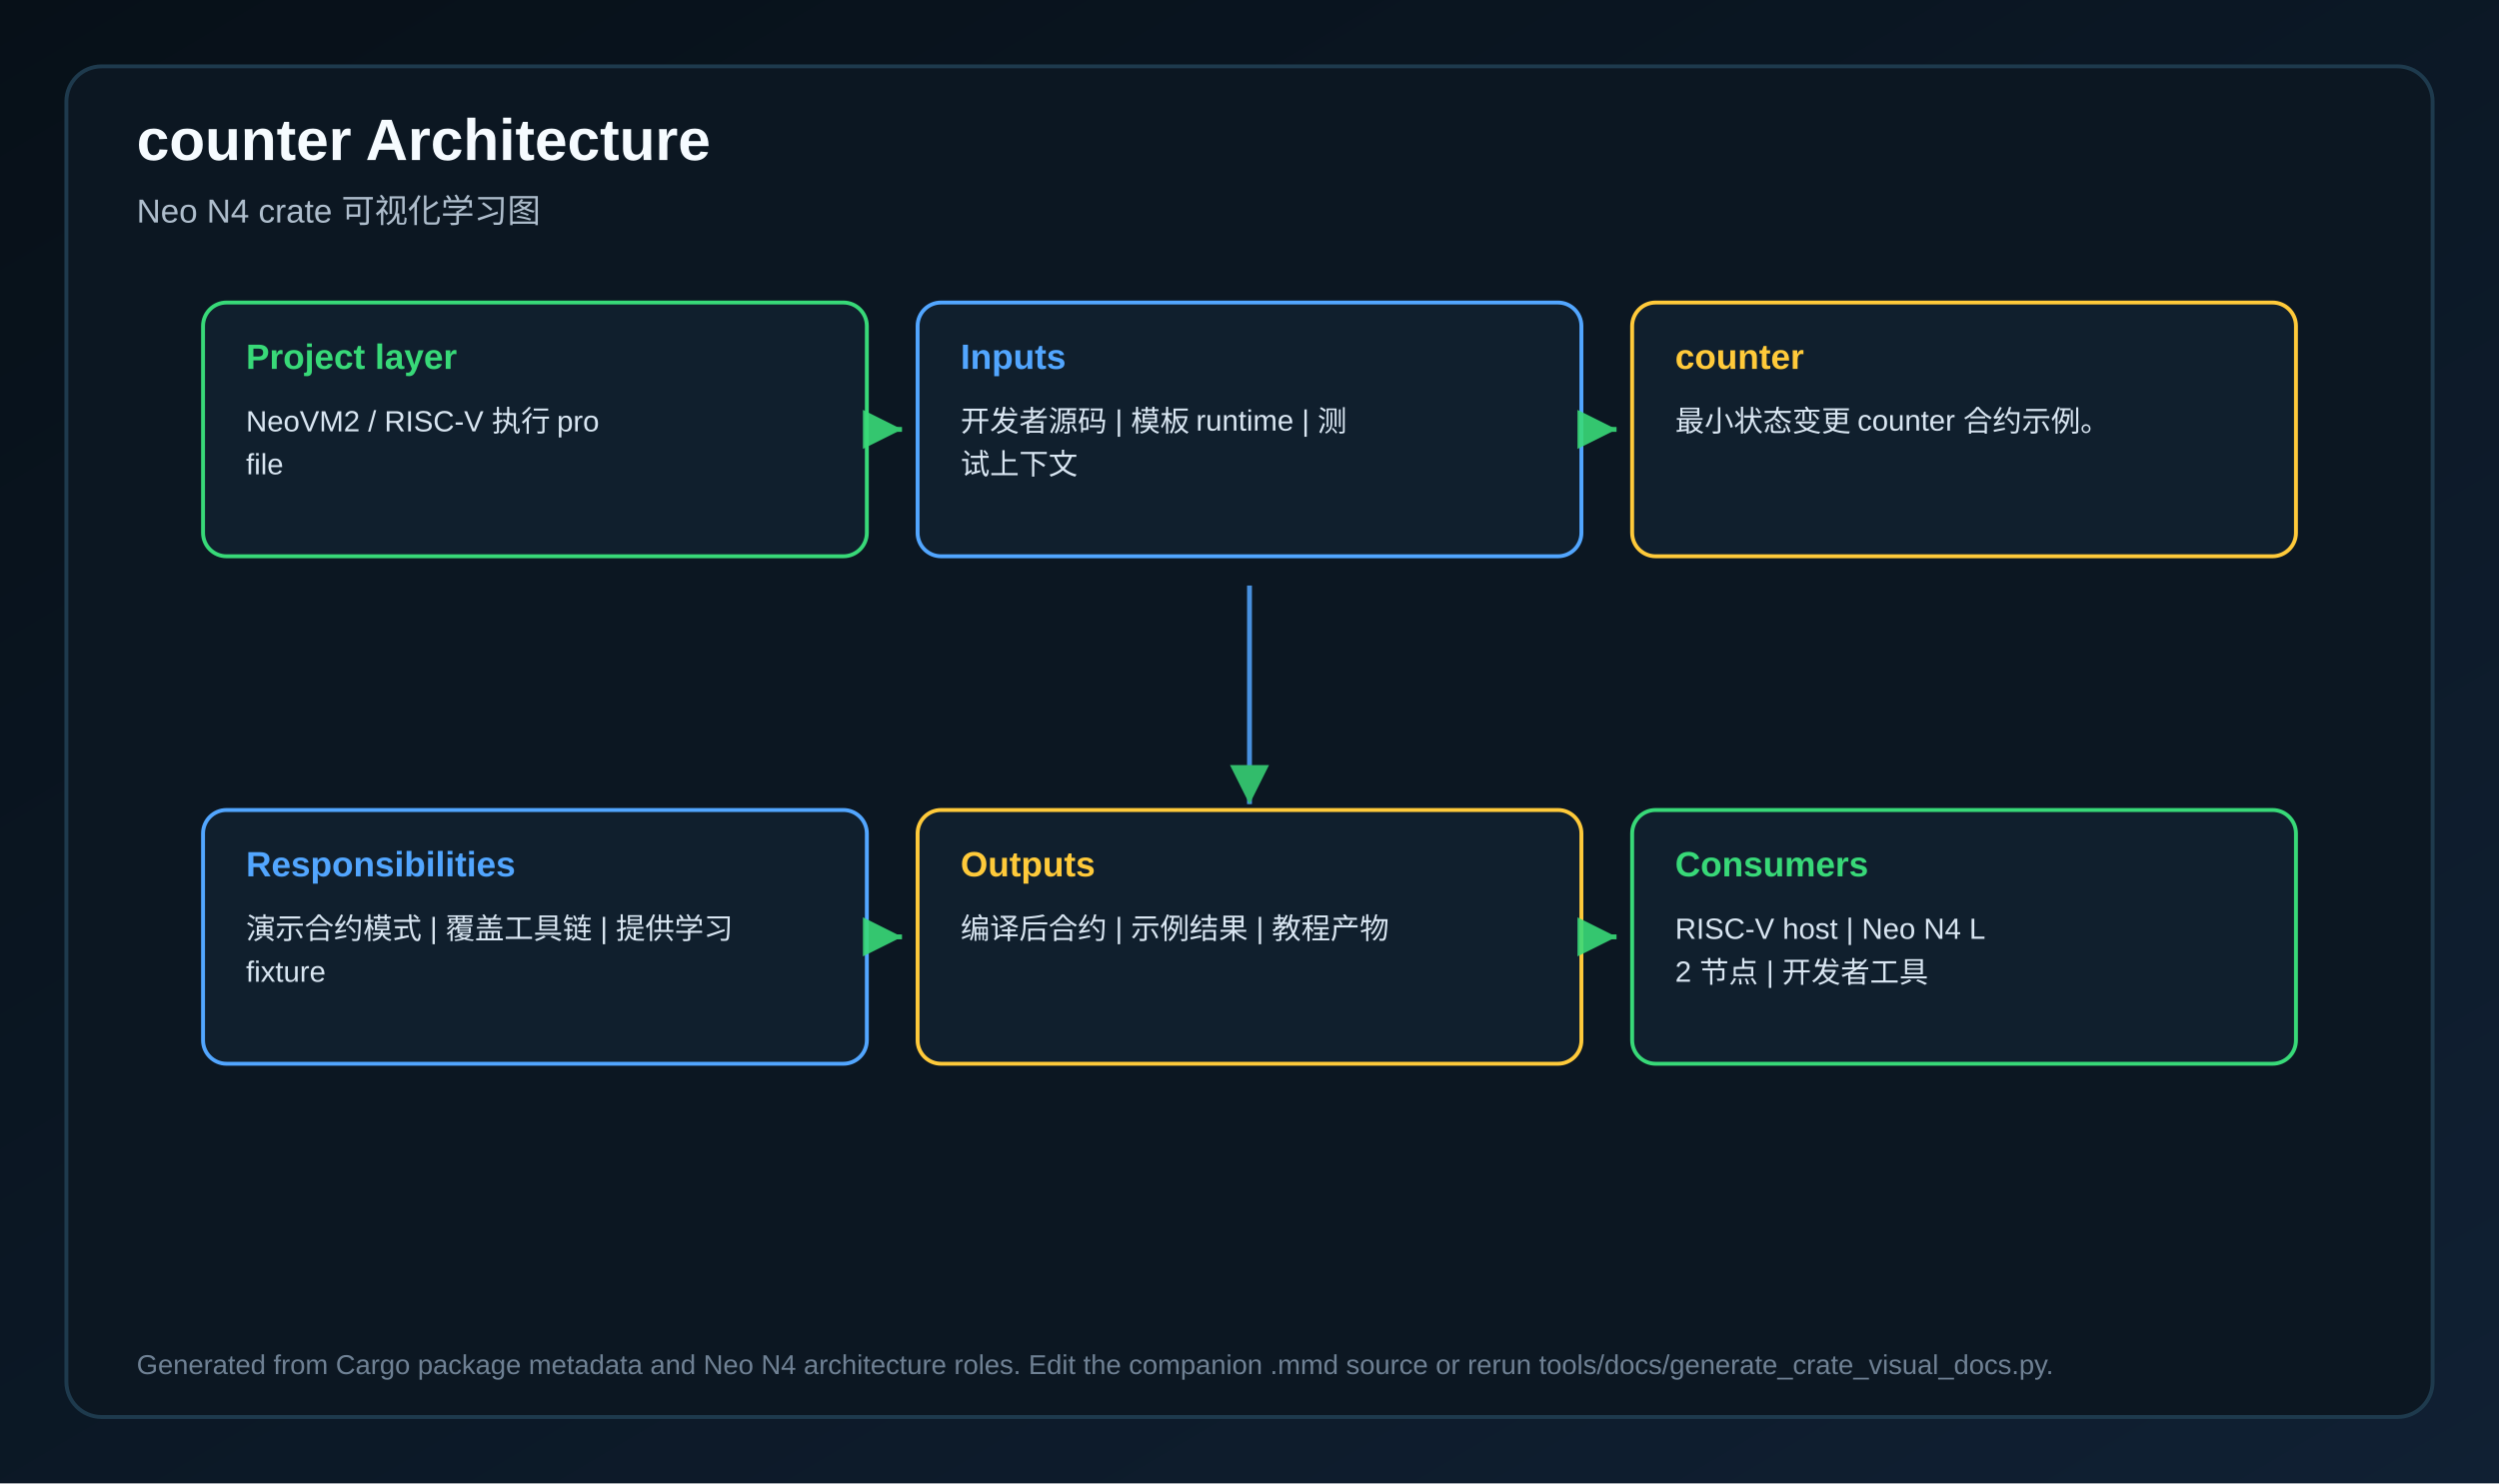
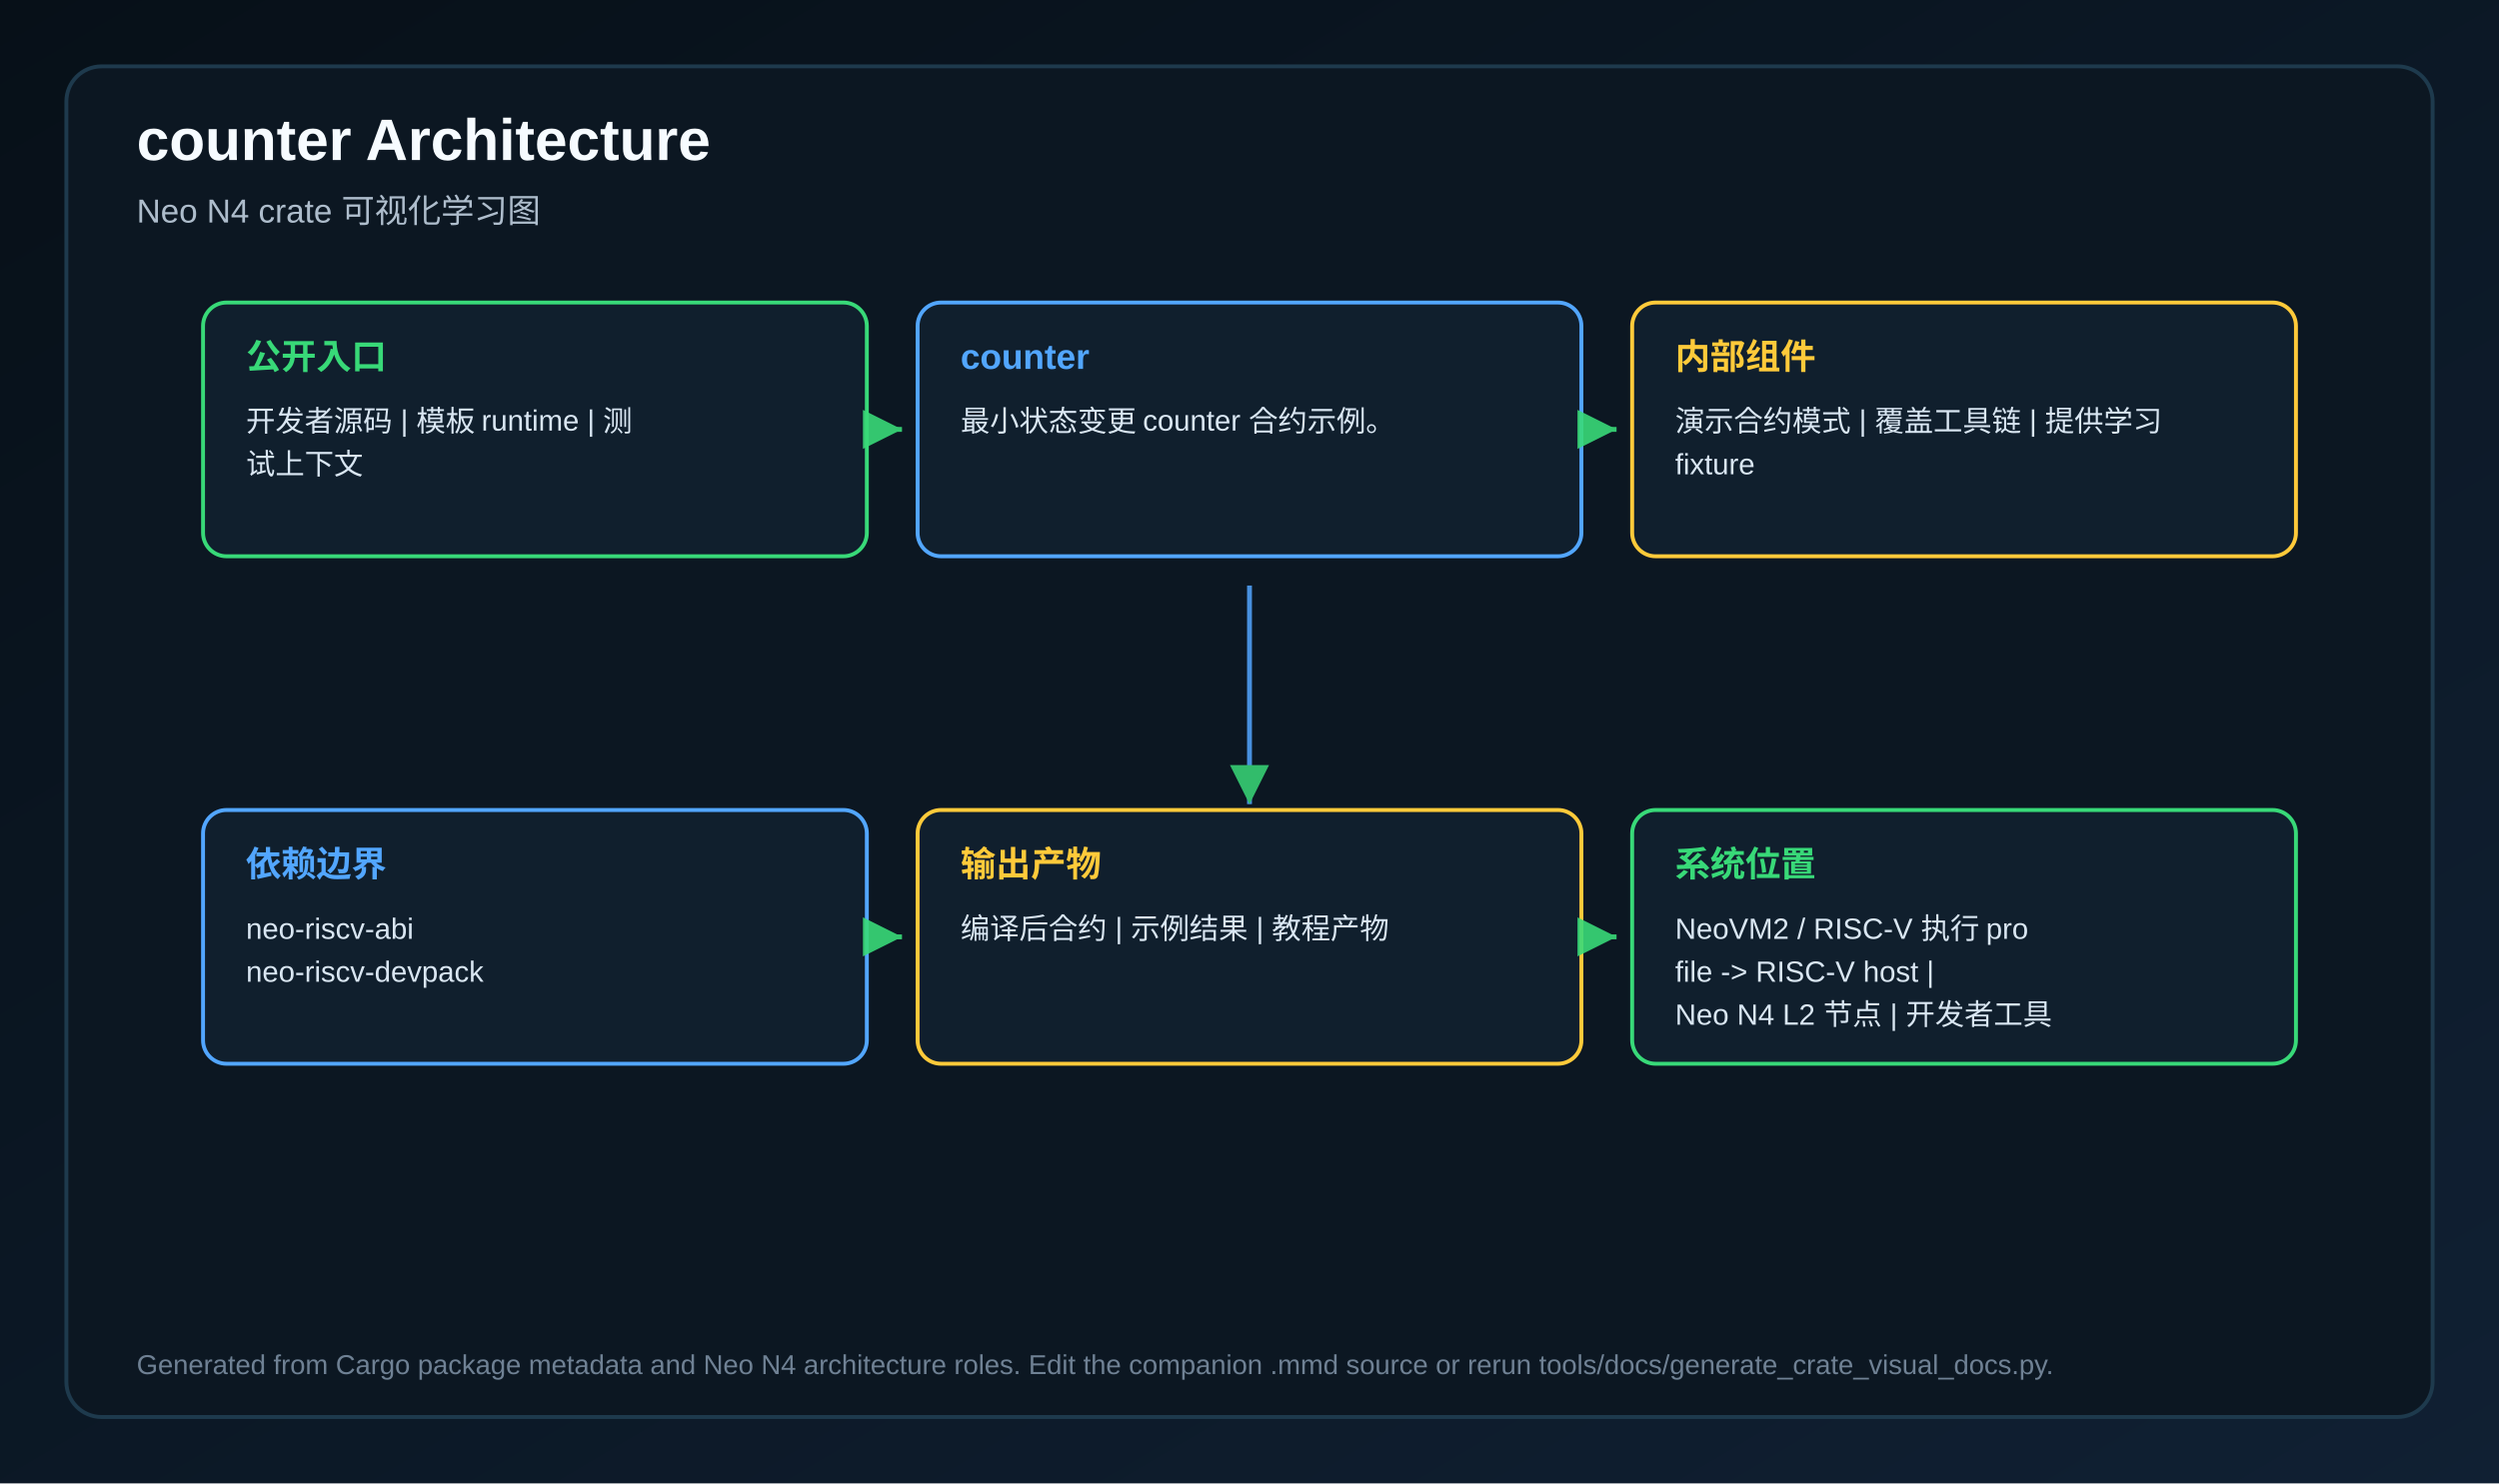
<svg xmlns="http://www.w3.org/2000/svg" width="1280" height="760" viewBox="0 0 1280 760" role="img" aria-label="counter Architecture">
  <defs>
    <linearGradient id="bg" x1="0" x2="1" y1="0" y2="1">
      <stop offset="0" stop-color="#071018" />
      <stop offset="1" stop-color="#102033" />
    </linearGradient>
    <marker id="arrow" markerWidth="12" markerHeight="12" refX="10" refY="6" orient="auto">
      <path d="M2,2 L10,6 L2,10 Z" fill="#38d978" />
    </marker>
  </defs>
  <rect x="0" y="0" width="1280" height="760" fill="url(#bg)" />
  <rect x="34" y="34" width="1212" height="692" rx="18" fill="#0c1722" stroke="#1e3a4d" stroke-width="2" />
  <text x="70" y="82" fill="#f6fbff" font-size="30" font-family="Segoe UI, Arial, sans-serif" font-weight="700">counter Architecture</text>
  <text x="70" y="114" fill="#aebdcc" font-size="17" font-family="Segoe UI, Arial, sans-serif">Neo N4 crate 可视化学习图</text>
  <rect x="104" y="155" width="340" height="130" rx="12" fill="#101f2d" stroke="#38d978" stroke-width="2" />
-   <text x="126" y="189" fill="#38d978" font-size="18" font-family="Segoe UI, Arial, sans-serif" font-weight="700">Project layer</text>
-   <text x="126" y="221" fill="#d9e6f2" font-size="15" font-family="Segoe UI, Arial, sans-serif">NeoVM2 / RISC-V 执行 pro</text>
-   <text x="126" y="243" fill="#d9e6f2" font-size="15" font-family="Segoe UI, Arial, sans-serif">file</text>
+   <text x="126" y="189" fill="#38d978" font-size="18" font-family="Segoe UI, Arial, sans-serif" font-weight="700">公开入口</text>
+   <text x="126" y="221" fill="#d9e6f2" font-size="15" font-family="Segoe UI, Arial, sans-serif">开发者源码 | 模板 runtime | 测</text>
+   <text x="126" y="243" fill="#d9e6f2" font-size="15" font-family="Segoe UI, Arial, sans-serif">试上下文</text>
  <rect x="470" y="155" width="340" height="130" rx="12" fill="#101f2d" stroke="#52a6ff" stroke-width="2" />
-   <text x="492" y="189" fill="#52a6ff" font-size="18" font-family="Segoe UI, Arial, sans-serif" font-weight="700">Inputs</text>
-   <text x="492" y="221" fill="#d9e6f2" font-size="15" font-family="Segoe UI, Arial, sans-serif">开发者源码 | 模板 runtime | 测</text>
-   <text x="492" y="243" fill="#d9e6f2" font-size="15" font-family="Segoe UI, Arial, sans-serif">试上下文</text>
+   <text x="492" y="189" fill="#52a6ff" font-size="18" font-family="Segoe UI, Arial, sans-serif" font-weight="700">counter</text>
+   <text x="492" y="221" fill="#d9e6f2" font-size="15" font-family="Segoe UI, Arial, sans-serif">最小状态变更 counter 合约示例。</text>
  <line x1="452" y1="220" x2="462" y2="220" stroke="#38d978" stroke-width="2.5" marker-end="url(#arrow)" opacity="0.9" />
  <rect x="836" y="155" width="340" height="130" rx="12" fill="#101f2d" stroke="#ffca3a" stroke-width="2" />
-   <text x="858" y="189" fill="#ffca3a" font-size="18" font-family="Segoe UI, Arial, sans-serif" font-weight="700">counter</text>
-   <text x="858" y="221" fill="#d9e6f2" font-size="15" font-family="Segoe UI, Arial, sans-serif">最小状态变更 counter 合约示例。</text>
+   <text x="858" y="189" fill="#ffca3a" font-size="18" font-family="Segoe UI, Arial, sans-serif" font-weight="700">内部组件</text>
+   <text x="858" y="221" fill="#d9e6f2" font-size="15" font-family="Segoe UI, Arial, sans-serif">演示合约模式 | 覆盖工具链 | 提供学习 </text>
+   <text x="858" y="243" fill="#d9e6f2" font-size="15" font-family="Segoe UI, Arial, sans-serif">fixture</text>
  <line x1="818" y1="220" x2="828" y2="220" stroke="#38d978" stroke-width="2.5" marker-end="url(#arrow)" opacity="0.9" />
  <rect x="104" y="415" width="340" height="130" rx="12" fill="#101f2d" stroke="#52a6ff" stroke-width="2" />
-   <text x="126" y="449" fill="#52a6ff" font-size="18" font-family="Segoe UI, Arial, sans-serif" font-weight="700">Responsibilities</text>
-   <text x="126" y="481" fill="#d9e6f2" font-size="15" font-family="Segoe UI, Arial, sans-serif">演示合约模式 | 覆盖工具链 | 提供学习 </text>
-   <text x="126" y="503" fill="#d9e6f2" font-size="15" font-family="Segoe UI, Arial, sans-serif">fixture</text>
+   <text x="126" y="449" fill="#52a6ff" font-size="18" font-family="Segoe UI, Arial, sans-serif" font-weight="700">依赖边界</text>
+   <text x="126" y="481" fill="#d9e6f2" font-size="15" font-family="Segoe UI, Arial, sans-serif">neo-riscv-abi</text>
+   <text x="126" y="503" fill="#d9e6f2" font-size="15" font-family="Segoe UI, Arial, sans-serif">neo-riscv-devpack</text>
  <rect x="470" y="415" width="340" height="130" rx="12" fill="#101f2d" stroke="#ffca3a" stroke-width="2" />
-   <text x="492" y="449" fill="#ffca3a" font-size="18" font-family="Segoe UI, Arial, sans-serif" font-weight="700">Outputs</text>
+   <text x="492" y="449" fill="#ffca3a" font-size="18" font-family="Segoe UI, Arial, sans-serif" font-weight="700">输出产物</text>
  <text x="492" y="481" fill="#d9e6f2" font-size="15" font-family="Segoe UI, Arial, sans-serif">编译后合约 | 示例结果 | 教程产物</text>
  <line x1="452" y1="480" x2="462" y2="480" stroke="#38d978" stroke-width="2.5" marker-end="url(#arrow)" opacity="0.9" />
  <rect x="836" y="415" width="340" height="130" rx="12" fill="#101f2d" stroke="#38d978" stroke-width="2" />
-   <text x="858" y="449" fill="#38d978" font-size="18" font-family="Segoe UI, Arial, sans-serif" font-weight="700">Consumers</text>
-   <text x="858" y="481" fill="#d9e6f2" font-size="15" font-family="Segoe UI, Arial, sans-serif">RISC-V host | Neo N4 L</text>
-   <text x="858" y="503" fill="#d9e6f2" font-size="15" font-family="Segoe UI, Arial, sans-serif">2 节点 | 开发者工具</text>
+   <text x="858" y="449" fill="#38d978" font-size="18" font-family="Segoe UI, Arial, sans-serif" font-weight="700">系统位置</text>
+   <text x="858" y="481" fill="#d9e6f2" font-size="15" font-family="Segoe UI, Arial, sans-serif">NeoVM2 / RISC-V 执行 pro</text>
+   <text x="858" y="503" fill="#d9e6f2" font-size="15" font-family="Segoe UI, Arial, sans-serif">file -&gt; RISC-V host | </text>
+   <text x="858" y="525" fill="#d9e6f2" font-size="15" font-family="Segoe UI, Arial, sans-serif">Neo N4 L2 节点 | 开发者工具</text>
  <line x1="818" y1="480" x2="828" y2="480" stroke="#38d978" stroke-width="2.5" marker-end="url(#arrow)" opacity="0.9" />
  <path d="M640 300 C640 350 640 370 640 412" stroke="#52a6ff" stroke-width="2.5" fill="none" marker-end="url(#arrow)" opacity="0.85" />
  <text x="70" y="704" fill="#6f8194" font-size="14" font-family="Segoe UI, Arial, sans-serif">Generated from Cargo package metadata and Neo N4 architecture roles. Edit the companion .mmd source or rerun tools/docs/generate_crate_visual_docs.py.</text>
</svg>
